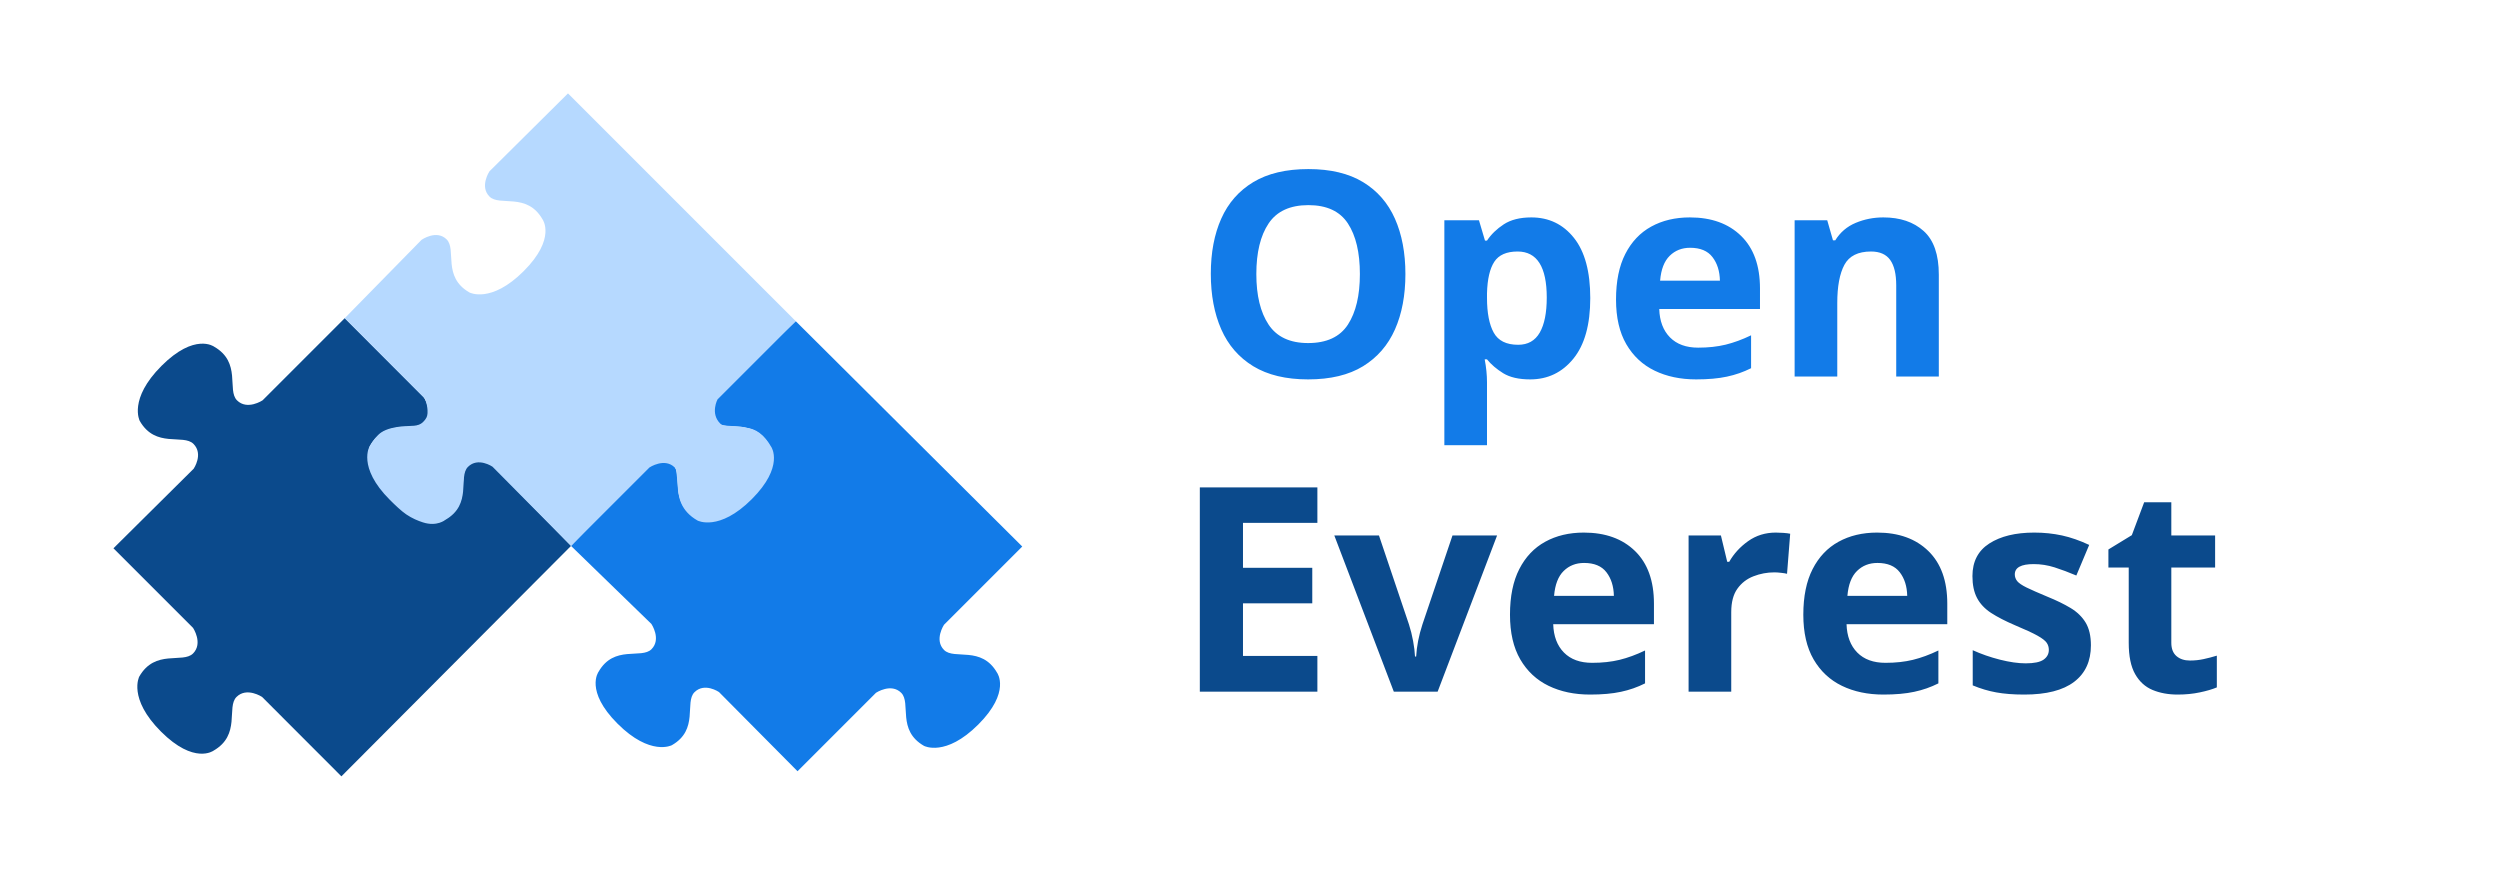
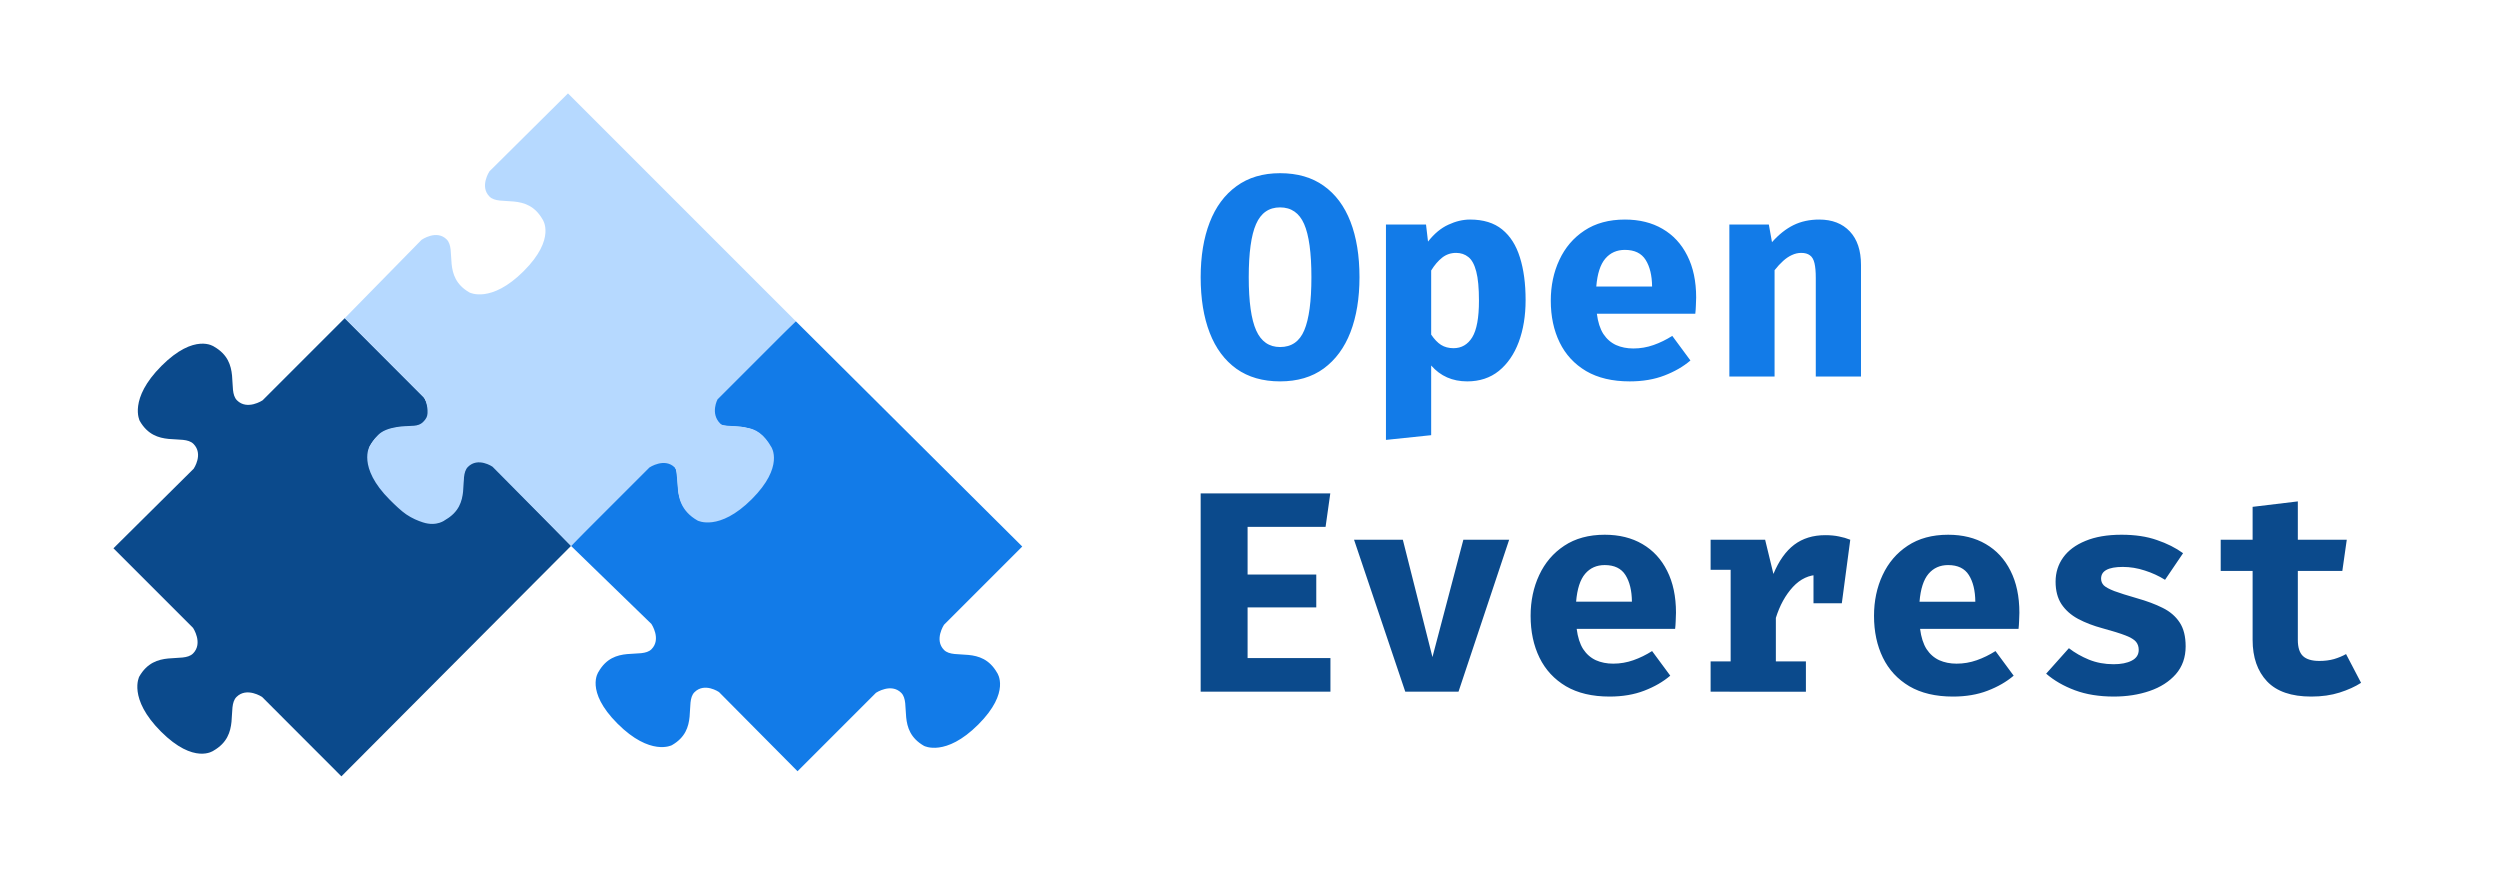
<svg xmlns="http://www.w3.org/2000/svg" width="180.055mm" height="62.642mm" viewBox="0 0 180.055 62.642" version="1.1" id="svg1">
  <defs id="defs1" />
  <g id="layer1" transform="translate(-61.77256,-13.81007)">
    <g id="g4" transform="matrix(0.2645833,0,0,0.2645833,-41.86819,-60.63952)">
      <path d="m 569.041,451.24 -21.898,-21.262 20.975,-21.968 c 0,0 4.082,-2.866 6.835,-0.113 2.754,2.754 -1.232,10.181 6.21,14.442 0,0 5.846,3.103 14.764,-5.816 8.918,-8.918 5.13,-14.078 5.13,-14.078 -4.261,-7.442 -11.688,-3.456 -14.442,-6.21 -2.753,-2.753 -0.012,-6.872 -0.012,-6.872 l 21.714,-20.553 61.661,61.343 -21.293,21.293 c 0,0 -2.742,4.118 0.012,6.872 2.754,2.754 10.181,-1.232 14.442,6.209 0,0 3.788,5.161 -5.13,14.079 -8.918,8.918 -14.764,5.816 -14.764,5.816 -7.442,-4.261 -3.456,-11.688 -6.21,-14.442 -2.753,-2.753 -6.872,-0.012 -6.872,-0.012 l -21.355,21.355 -21.38,-21.557 c 0,0 -3.93,-2.696 -6.674,0.049 -2.744,2.744 1.266,10.185 -6.16,14.42 0,0 -5.836,3.082 -14.785,-5.867 -8.948,-8.949 -5.178,-14.096 -5.178,-14.096 4.235,-7.427 11.676,-3.416 14.42,-6.16 2.744,-2.744 -0.012,-6.872 -0.012,-6.872 z" fill="#127be8" id="path1-4-3" style="stroke-width:0.646" />
      <path d="m 463.192,390.356 22.361,-22.361 21.465,21.464 c 0,0 2.892,4.149 0.103,6.937 -2.789,2.789 -10.323,-1.258 -14.636,6.282 0,0 -3.14,5.924 5.91,14.974 9.049,9.049 14.278,5.213 14.278,5.213 7.54,-4.313 3.493,-11.846 6.282,-14.635 2.789,-2.789 6.967,-0.006 6.967,-0.006 l 21.239,21.752 -62.515,62.736 -21.588,-21.614 c 0,0 -4.178,-2.783 -6.967,0.006 -2.789,2.789 1.258,10.323 -6.282,14.635 0,0 -5.228,3.836 -14.277,-5.213 -9.049,-9.049 -5.909,-14.974 -5.909,-14.974 4.313,-7.54 11.846,-3.493 14.635,-6.282 2.789,-2.789 0.006,-6.967 0.006,-6.967 l -21.669,-21.669 21.835,-21.655 c 0,0 2.729,-3.982 -0.055,-6.766 -2.784,-2.784 -10.324,1.275 -14.625,-6.258 0,0 -3.13,-5.919 5.934,-14.983 9.064,-9.065 14.286,-5.237 14.286,-5.237 7.533,4.301 3.474,11.84 6.258,14.625 2.784,2.785 6.967,-0.006 6.967,-0.006 z" fill="#0e5fb5" id="path2-3-5" style="fill:#0b4a8c;fill-opacity:1;stroke-width:0.646" />
      <path d="m 507.385,389.9 -21.834,-21.902 20.912,-21.328 c 0,0 4.082,-2.866 6.835,-0.113 2.754,2.753 -1.232,10.181 6.21,14.442 0,0 5.846,3.102 14.764,-5.816 8.918,-8.918 5.13,-14.079 5.13,-14.079 -4.261,-7.441 -11.688,-3.456 -14.442,-6.21 -2.753,-2.753 -0.012,-6.872 -0.012,-6.872 l 21.374,-21.212 62.002,62.002 -21.293,21.293 c 0,0 -2.028,3.809 0.725,6.563 0.633,0.633 1.537,0.58 2.595,0.645 0.997,0.061 2.035,0.084 3.169,0.226 0.417,0.052 0.864,0.208 1.302,0.263 2.606,0.328 4.835,1.741 6.852,5.265 0,0 3.598,5.28 -5.32,14.198 -8.918,8.918 -14.764,5.816 -14.764,5.816 -4.691,-2.686 -5.255,-6.459 -5.415,-9.697 -0.05,-1.009 -0.184,-1.969 -0.263,-2.827 -0.07,-0.757 -0.054,-1.441 -0.532,-1.918 -2.753,-2.753 -6.872,-0.012 -6.872,-0.012 l -21.355,21.355 -21.38,-21.558 c 0,0 -3.93,-2.695 -6.674,0.049 -2.744,2.744 1.266,10.185 -6.16,14.42 0,0 -2.254,1.933 -6.109,0.686 -1.301,-0.421 -2.898,-1.062 -4.538,-2.177 -1.32,-0.898 -2.97,-2.465 -4.48,-3.976 -8.949,-8.949 -5.464,-14.61 -5.464,-14.61 0.861,-1.511 2.084,-3.005 3.144,-3.722 1.53,-1.035 3.826,-1.461 5.431,-1.623 2.752,-0.278 4.578,0.166 5.958,-1.215 0.841,-0.841 1.166,-1.469 1.211,-2.412 0.103,-2.132 -0.709,-3.946 -0.709,-3.946 z" fill="#b6d9ff" id="path3-6-2" style="stroke-width:0.646" />
    </g>
    <g id="g3" transform="matrix(0.2645833,0,0,0.2645833,-41.86819,-59.94524)">
-       <text xml:space="preserve" style="font-weight:bold;font-size:77.897px;font-family:'Fira Code';-inkscape-font-specification:'Fira Code Bold';text-align:start;writing-mode:lr-tb;direction:ltr;text-anchor:start;fill:#7790de;stroke-width:1.141;paint-order:stroke fill markers" x="716.792" y="381.252" id="text4-5-2">
-         <tspan id="tspan4-9-6" x="716.792" y="381.252" style="font-size:77.897px;fill:#127be8;fill-opacity:1;stroke-width:1.141">Open</tspan>
-       </text>
-       <text xml:space="preserve" style="font-weight:bold;font-size:77.897px;font-family:'Fira Code';-inkscape-font-specification:'Fira Code Bold';text-align:start;writing-mode:lr-tb;direction:ltr;text-anchor:start;fill:#0b4a8c;fill-opacity:1;stroke-width:1.766;paint-order:stroke fill markers" x="711.3" y="467.046" id="text8-6">
-         <tspan id="tspan8-7" x="711.3" y="467.046" style="font-size:77.897px;stroke-width:1.766">Everest</tspan>
-       </text>
+       <path style="font-weight:bold;font-size:77.897px;font-family:'Fira Code';-inkscape-font-specification:'Fira Code Bold';fill:#127be8;stroke-width:1.141;paint-order:stroke fill markers" d="m 761.778,354.221 q 0,8.569 -2.454,14.956 -2.454,6.349 -7.283,9.893 -4.791,3.505 -11.879,3.505 -7.05,0 -11.879,-3.427 -4.83,-3.466 -7.283,-9.815 -2.454,-6.349 -2.454,-15.112 0,-8.569 2.454,-14.917 2.454,-6.349 7.283,-9.854 4.83,-3.544 11.879,-3.544 7.089,0 11.879,3.427 4.83,3.427 7.283,9.776 2.454,6.349 2.454,15.112 z m -13.087,0 q 0,-9.971 -1.986,-14.489 -1.986,-4.518 -6.543,-4.518 -4.557,0 -6.543,4.557 -1.986,4.518 -1.986,14.45 0,9.971 2.025,14.489 2.025,4.518 6.504,4.518 4.674,0 6.582,-4.557 1.947,-4.596 1.947,-14.45 z m 43.194,-15.696 q 5.414,0 8.724,2.687 3.311,2.687 4.83,7.595 1.558,4.908 1.558,11.646 0,6.388 -1.87,11.412 -1.87,4.985 -5.414,7.868 -3.544,2.843 -8.608,2.843 -6.037,0 -9.815,-4.323 v 18.968 l -12.308,1.285 V 339.888 H 779.889 l 0.545,4.635 q 2.532,-3.233 5.531,-4.596 2.999,-1.402 5.92,-1.402 z m -3.817,9.075 q -2.142,0 -3.778,1.285 -1.636,1.285 -2.999,3.505 v 17.449 q 1.285,1.908 2.687,2.804 1.441,0.896 3.389,0.896 3.272,0 5.102,-2.96 1.831,-2.999 1.831,-9.971 0,-5.141 -0.74,-7.946 -0.74,-2.843 -2.142,-3.934 -1.402,-1.13 -3.35,-1.13 z m 38.325,16.553 q 0.428,3.389 1.753,5.492 1.363,2.064 3.466,3.038 2.103,0.935 4.713,0.935 2.843,0 5.492,-0.935 2.649,-0.935 5.102,-2.493 l 4.946,6.699 q -2.921,2.493 -7.089,4.09 -4.129,1.597 -9.426,1.597 -7.089,0 -11.879,-2.804 -4.791,-2.843 -7.205,-7.79 -2.415,-4.946 -2.415,-11.373 0,-6.115 2.337,-11.1 2.337,-5.024 6.816,-7.984 4.518,-2.999 11.022,-2.999 5.92,0 10.243,2.532 4.362,2.532 6.738,7.283 2.415,4.752 2.415,11.412 0,1.052 -0.078,2.259 -0.039,1.207 -0.156,2.142 z m 7.634,-17.371 q -3.311,0 -5.336,2.376 -2.025,2.376 -2.454,7.595 h 15.19 q -0.039,-4.518 -1.753,-7.244 -1.714,-2.726 -5.648,-2.726 z m 28.433,34.47 v -41.363 h 10.75 l 0.857,4.791 q 2.765,-3.116 5.842,-4.635 3.077,-1.519 7.011,-1.519 5.297,0 8.335,3.233 3.038,3.233 3.038,9.114 v 30.38 h -12.308 v -26.836 q 0,-2.532 -0.351,-4.012 -0.351,-1.519 -1.246,-2.142 -0.857,-0.662 -2.376,-0.662 -1.285,0 -2.532,0.584 -1.207,0.545 -2.376,1.597 -1.168,1.052 -2.337,2.532 v 28.939 z" id="text4-5-2" aria-label="Open" />
+       <path d="m 731.32,422.178 v 12.97 h 18.695 v 8.958 H 731.32 v 13.788 h 22.551 v 9.153 h -35.326 v -53.983 h 35.287 l -1.285,9.114 z m 71.198,3.505 -13.788,41.363 h -14.489 l -13.944,-41.363 h 13.281 l 8.062,31.938 8.413,-31.938 z m 18.384,24.265 q 0.428,3.389 1.753,5.492 1.363,2.064 3.466,3.038 2.103,0.935 4.713,0.935 2.843,0 5.492,-0.935 2.649,-0.935 5.102,-2.493 l 4.946,6.699 q -2.921,2.493 -7.089,4.09 -4.129,1.597 -9.426,1.597 -7.089,0 -11.879,-2.804 -4.791,-2.843 -7.205,-7.79 -2.415,-4.946 -2.415,-11.373 0,-6.115 2.337,-11.1 2.337,-5.024 6.816,-7.984 4.518,-2.999 11.022,-2.999 5.92,0 10.243,2.532 4.362,2.532 6.738,7.283 2.415,4.752 2.415,11.412 0,1.052 -0.078,2.259 -0.039,1.207 -0.156,2.142 z m 7.634,-17.371 q -3.311,0 -5.336,2.376 -2.025,2.376 -2.454,7.595 H 835.936 q -0.039,-4.518 -1.753,-7.244 -1.714,-2.726 -5.648,-2.726 z m 28.822,34.47 v -8.257 h 5.453 v -24.927 h -5.453 v -8.179 h 14.839 l 2.259,9.309 q 2.22,-5.336 5.648,-7.946 3.466,-2.61 8.452,-2.61 2.103,0 3.739,0.351 1.636,0.312 3.077,0.896 l -3.739,10.166 q -1.13,-0.312 -2.259,-0.467 -1.13,-0.156 -2.493,-0.156 -4.051,0 -7.128,3.311 -3.038,3.311 -4.635,8.413 v 11.84 h 8.179 v 8.257 z m 28.004,-24.07 v -12.074 l 1.831,-5.219 h 8.179 l -2.298,17.293 z m 29.017,6.972 q 0.428,3.389 1.753,5.492 1.363,2.064 3.466,3.038 2.103,0.935 4.713,0.935 2.843,0 5.492,-0.935 2.649,-0.935 5.102,-2.493 l 4.946,6.699 q -2.921,2.493 -7.089,4.09 -4.129,1.597 -9.426,1.597 -7.089,0 -11.879,-2.804 -4.791,-2.843 -7.205,-7.79 -2.415,-4.946 -2.415,-11.373 0,-6.115 2.337,-11.1 2.337,-5.024 6.816,-7.984 4.518,-2.999 11.022,-2.999 5.92,0 10.243,2.532 4.362,2.532 6.738,7.283 2.415,4.752 2.415,11.412 0,1.052 -0.078,2.259 -0.039,1.207 -0.156,2.142 z m 7.634,-17.371 q -3.311,0 -5.336,2.376 -2.025,2.376 -2.454,7.595 h 15.19 q -0.039,-4.518 -1.753,-7.244 -1.714,-2.726 -5.648,-2.726 z m 45.025,26.991 q 3.077,0 4.946,-0.974 1.908,-0.974 1.908,-2.921 0,-1.324 -0.74,-2.22 -0.74,-0.896 -2.843,-1.714 -2.103,-0.818 -6.232,-1.947 -3.778,-1.013 -6.699,-2.571 -2.882,-1.558 -4.518,-4.012 -1.597,-2.454 -1.597,-6.115 0,-3.7 2.064,-6.582 2.064,-2.882 6.076,-4.518 4.012,-1.675 9.815,-1.675 5.531,0 9.62,1.441 4.129,1.402 7.128,3.583 l -4.908,7.244 q -2.571,-1.597 -5.531,-2.532 -2.96,-0.974 -5.959,-0.974 -2.999,0 -4.479,0.818 -1.441,0.779 -1.441,2.376 0,1.052 0.74,1.831 0.779,0.74 2.882,1.558 2.103,0.779 6.154,1.947 4.012,1.13 6.972,2.61 2.999,1.48 4.635,3.973 1.636,2.454 1.636,6.504 0,4.518 -2.687,7.595 -2.687,3.038 -7.128,4.557 -4.44,1.519 -9.737,1.519 -5.998,0 -10.594,-1.714 -4.596,-1.714 -7.829,-4.518 l 6.193,-6.933 q 2.415,1.87 5.453,3.116 3.077,1.246 6.699,1.246 z m 67.381,5.063 q -2.415,1.558 -5.842,2.649 -3.428,1.091 -7.712,1.091 -8.101,0 -12.035,-4.129 -3.934,-4.168 -3.934,-11.295 v -18.773 h -8.686 v -8.491 h 8.686 v -8.958 l 12.308,-1.48 v 10.438 h 13.32 l -1.207,8.491 h -12.113 v 18.773 q 0,3.077 1.402,4.401 1.402,1.324 4.479,1.324 2.181,0 3.973,-0.506 1.831,-0.545 3.272,-1.363 z" id="text8-6" style="font-weight:bold;font-size:77.897px;font-family:'Fira Code';-inkscape-font-specification:'Fira Code Bold';fill:#0b4a8c;stroke-width:1.766;paint-order:stroke fill markers" aria-label="Everest" />
    </g>
  </g>
</svg>
